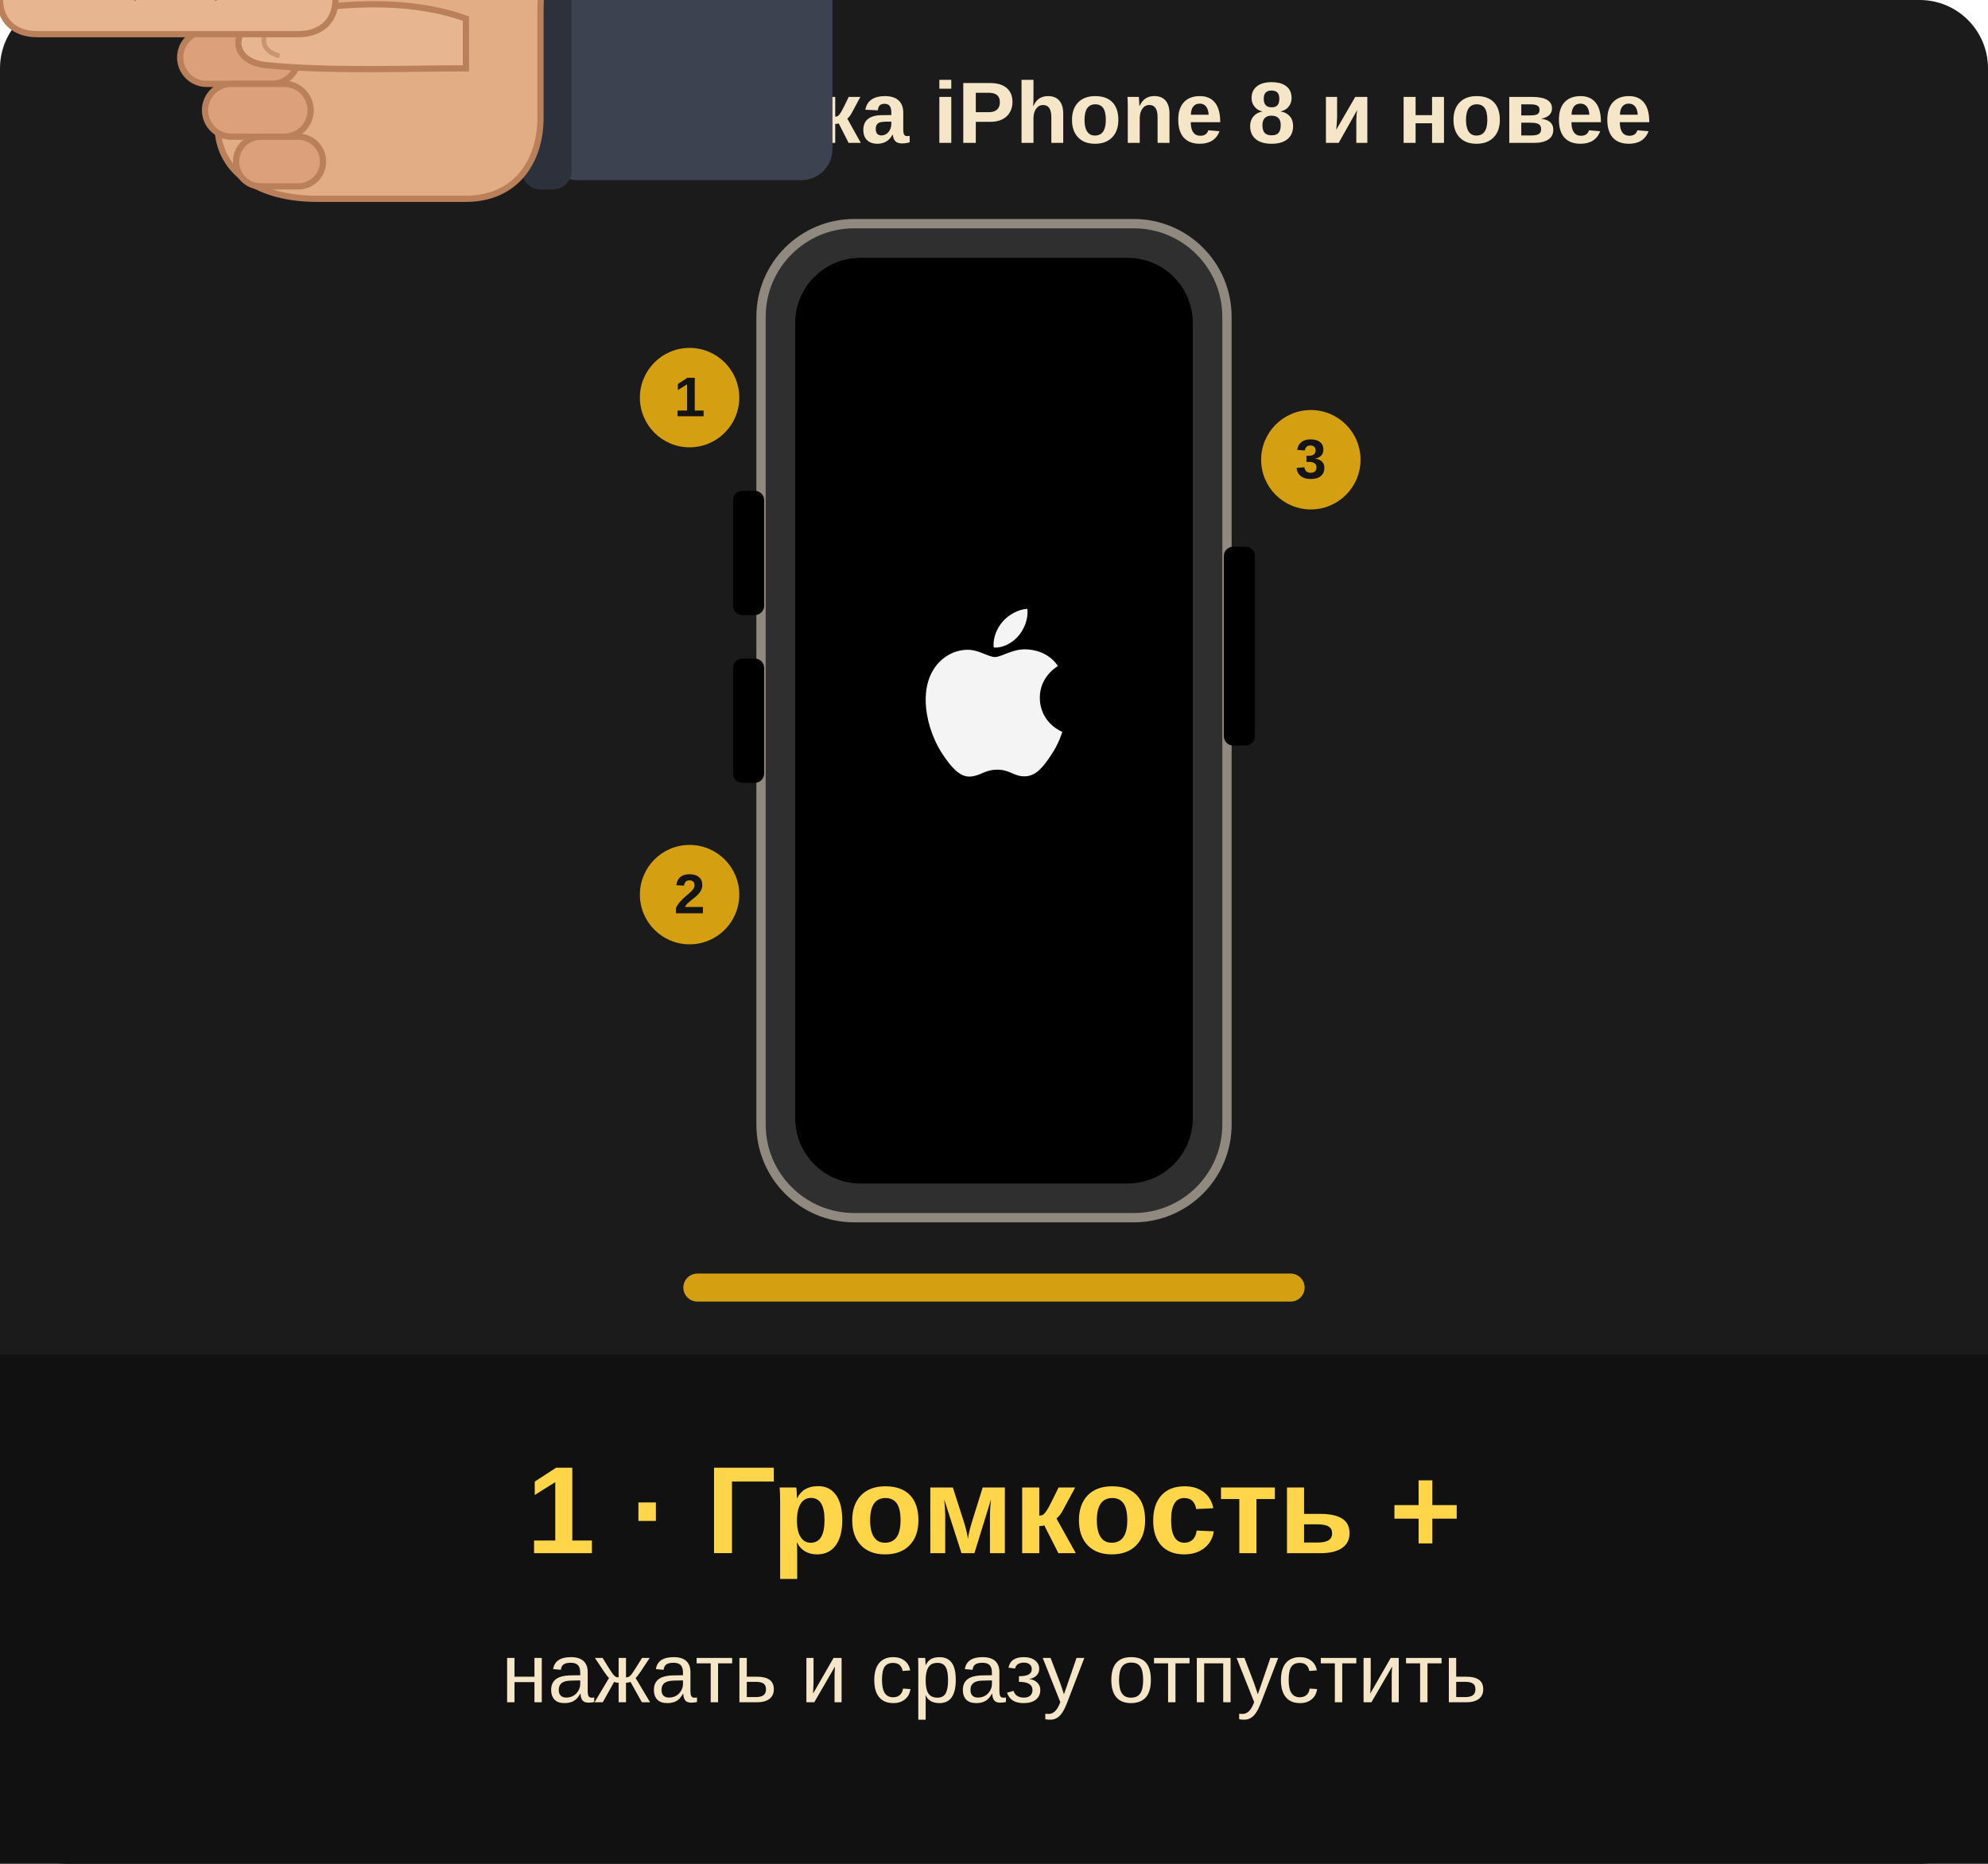
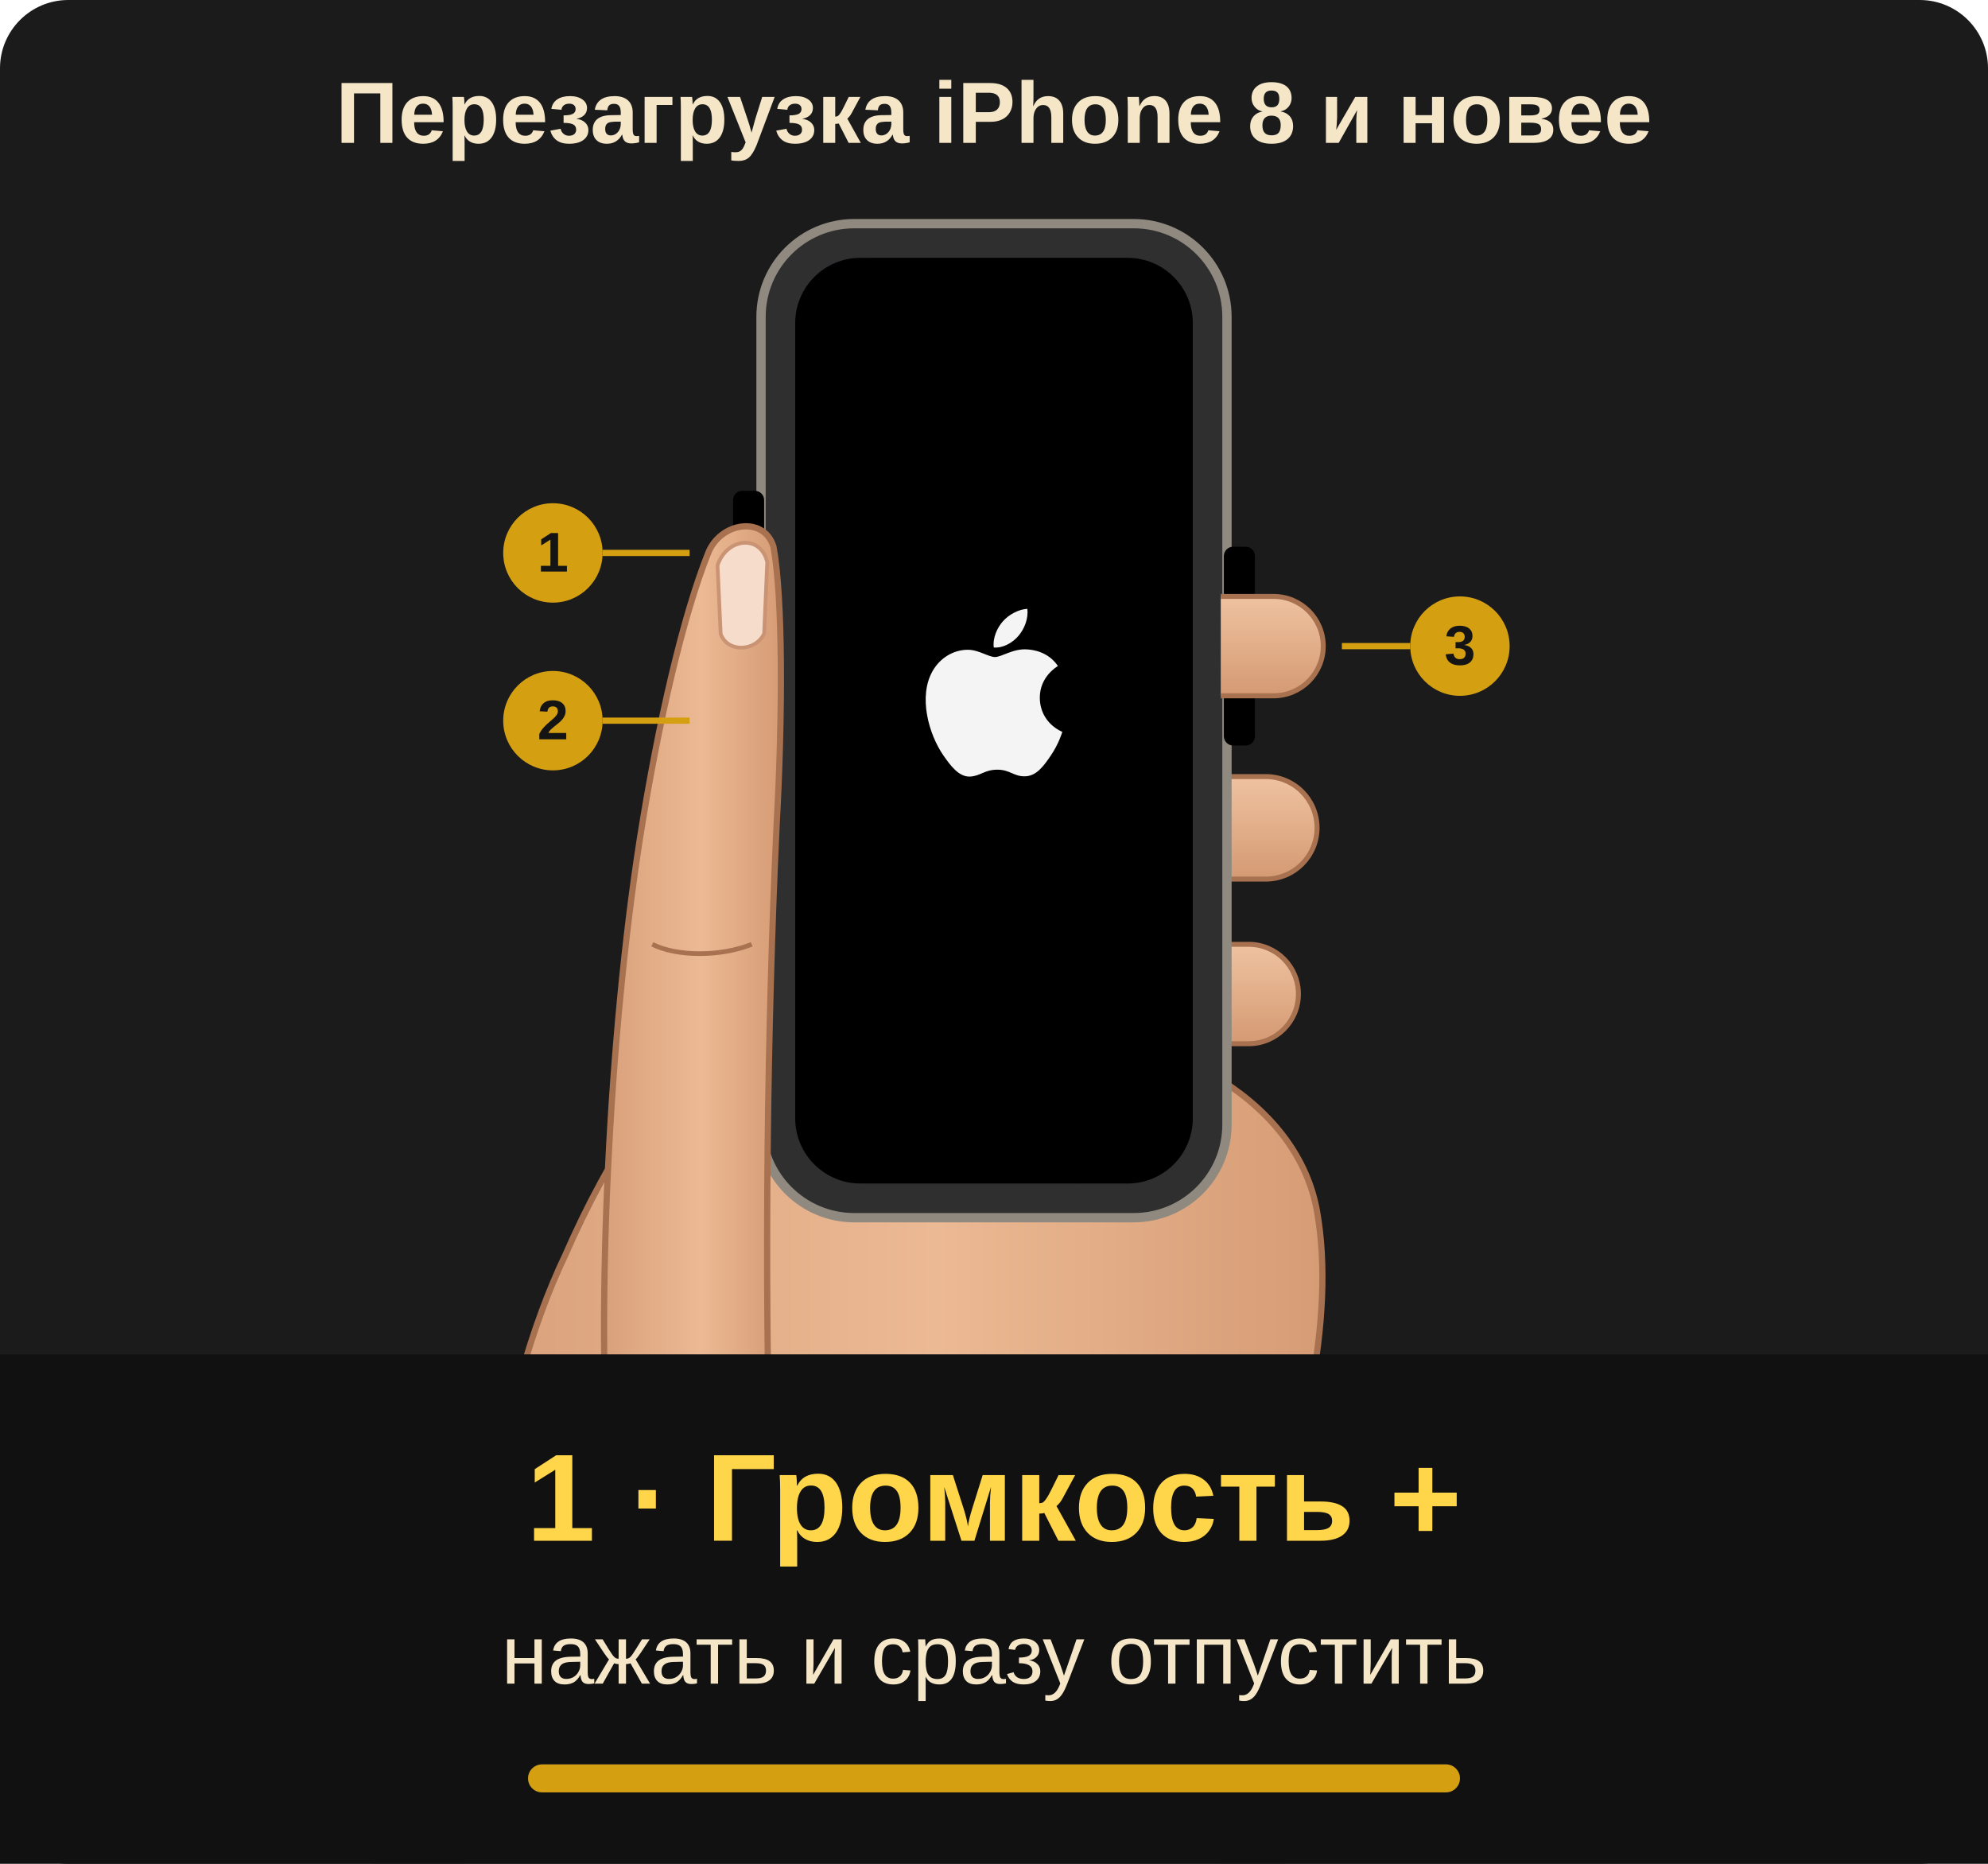
- <svg xmlns="http://www.w3.org/2000/svg" viewBox="0 0 640 600" width="640" height="600" role="img" aria-label="Анимация: принудительная перезагрузка iPhone 8 и новее — рука нажимает громкость вверх, громкость вниз, затем держит боковую кнопку 10–20 секунд до яблока">
+ <svg xmlns="http://www.w3.org/2000/svg" viewBox="0 0 640 600" width="640" height="600" role="img" aria-label="Анимация: рука держит iPhone — большой палец нажимает громкость вверх, затем громкость вниз, указательный держит боковую кнопку 10–20 секунд до яблока">
  <style>
    text { font-family: Arial, Helvetica, sans-serif; }
-     .lh { animation: lh 24s infinite ease-in-out; }
-     .rh { animation: rh 24s infinite ease-in-out; }
+     .th { animation: th 24s infinite ease-in-out; }
+     .ix { animation: ix 24s infinite ease-in-out; }
    .v1 { animation: v1 24s infinite; } .v2 { animation: v2 24s infinite; } .sb { animation: sb 24s infinite; }
    .bar { animation: bar 24s infinite linear; transform-box: fill-box; transform-origin: left center; }
    .off { animation: off 24s infinite; } .logo { animation: logo 24s infinite; }
    .s1 { animation: s1 24s infinite; } .s2 { animation: s2 24s infinite; }
    .s3 { animation: s3 24s infinite; } .s4 { animation: s4 24s infinite; }
    .c { opacity: 0; animation: c 24s infinite; }
-     @keyframes lh {
-       0%, 3.3% { transform: translate(-30px, 178px); }
-       5.4% { transform: translate(233px, 178px); } 5.8%, 7.1% { transform: translate(240px, 178px); } 7.5%, 9.2% { transform: translate(233px, 178px); }
-       10.8% { transform: translate(233px, 232px); } 11.25%, 12.5% { transform: translate(240px, 232px); } 12.9%, 14.2% { transform: translate(233px, 232px); }
-       16.3%, 100% { transform: translate(-30px, 232px); }
+     /* большой палец: жмёт «громкость +», скользит к «громкость −», жмёт; к концу цикла возвращается */
+     @keyframes th {
+       0%, 5.2% { transform: translate(0, 0); } 5.8%, 7.1% { transform: translate(4px, 0); } 7.5%, 9.2% { transform: translate(0, 0); }
+       10.8% { transform: translate(0, 54px); } 11.25%, 12.5% { transform: translate(4px, 54px); } 12.9%, 96% { transform: translate(0, 54px); }
+       100% { transform: translate(0, 0); }
    }
-     @keyframes rh {
-       0%, 14.2% { transform: translate(700px, 208px); } 18.3% { transform: translate(407px, 208px); }
-       18.75%, 81.25% { transform: translate(400px, 208px); } 82.5% { transform: translate(407px, 208px); }
-       85.4%, 100% { transform: translate(700px, 208px); }
-     }
-     @keyframes v1 { 0%, 5.7%, 7.2%, 100% { fill: #d4a012; transform: translateX(0); } 5.8%, 7.1% { fill: #ffd54a; transform: translateX(5px); } }
-     @keyframes v2 { 0%, 11.2%, 12.6%, 100% { fill: #d4a012; transform: translateX(0); } 11.25%, 12.5% { fill: #ffd54a; transform: translateX(5px); } }
-     @keyframes sb { 0%, 18.7%, 81.3%, 100% { fill: #d4a012; transform: translateX(0); } 18.75%, 81.25% { fill: #ffd54a; transform: translateX(-5px); } }
+     /* указательный: держит боковую 15 с */
+     @keyframes ix { 0%, 18.3% { transform: translateX(0); } 18.75%, 81.25% { transform: translateX(-5px); } 82.5%, 100% { transform: translateX(0); } }
+     @keyframes v1 { 0%, 5.7%, 7.2%, 100% { fill: #d4a012; } 5.8%, 7.1% { fill: #ffe27a; } }
+     @keyframes v2 { 0%, 11.2%, 12.6%, 100% { fill: #d4a012; } 11.25%, 12.5% { fill: #ffe27a; } }
+     @keyframes sb { 0%, 18.7%, 81.3%, 100% { fill: #d4a012; } 18.75%, 81.25% { fill: #ffe27a; } }
    @keyframes bar { 0%, 18.75% { transform: scaleX(0); } 81.25%, 100% { transform: scaleX(1); } }
    @keyframes off { 0%, 26.5% { opacity: 0; } 28%, 99.5% { opacity: 1; } 100% { opacity: 0; } }
    @keyframes logo { 0%, 78.5% { opacity: 0; } 80%, 99.5% { opacity: 1; } 100% { opacity: 0; } }
    @keyframes s1 { 0%, 8.4% { opacity: 1; } 9%, 100% { opacity: 0; } }
    @keyframes s2 { 0%, 8.4% { opacity: 0; } 9%, 15.9% { opacity: 1; } 16.4%, 100% { opacity: 0; } }
    @keyframes s3 { 0%, 15.9% { opacity: 0; } 16.4%, 78.8% { opacity: 1; } 79.4%, 100% { opacity: 0; } }
    @keyframes s4 { 0%, 78.8% { opacity: 0; } 79.4%, 99.5% { opacity: 1; } 100% { opacity: 0; } }
-     /* счётчик секунд удержания: каждая цифра видна 1 с из 24, сдвиг — animation-delay */
    @keyframes c { 0%, 4.1% { opacity: 1; } 4.17%, 100% { opacity: 0; } }
    @media (prefers-reduced-motion: reduce) {
-       .lh, .rh, .v1, .v2, .sb, .bar, .off, .logo, .s1, .s2, .s3, .s4, .c { animation: none; }
-       .lh { transform: translate(233px, 178px); } .rh { transform: translate(700px, 208px); }
+       .th, .ix, .v1, .v2, .sb, .bar, .off, .logo, .s1, .s2, .s3, .s4, .c { animation: none; }
      .s2, .s3, .s4, .off, .logo { opacity: 0; }
    }
  </style>
-   <rect width="640" height="600" rx="22" fill="#1b1b1b" />
-   <text x="320" y="46" text-anchor="middle" fill="#f5e6c8" font-size="28" font-weight="700">Перезагрузка iPhone 8 и новее</text>
  <defs>
+     <linearGradient id="skin" x1="0" y1="0" x2="1" y2="0">
+       <stop offset="0" stop-color="#d9a17b" />
+       <stop offset="0.55" stop-color="#ebb994" />
+       <stop offset="1" stop-color="#d69c75" />
+     </linearGradient>
+     <linearGradient id="skinV" x1="0" y1="0" x2="0" y2="1">
+       <stop offset="0" stop-color="#efc2a0" />
+       <stop offset="1" stop-color="#d49a73" />
+     </linearGradient>
    <linearGradient id="wall" x1="0" y1="0" x2="1" y2="1">
      <stop offset="0" stop-color="#22324a" />
      <stop offset="1" stop-color="#3a2340" />
    </linearGradient>
  </defs>
+   <rect width="640" height="600" rx="22" fill="#1b1b1b" />
+   <text x="320" y="46" text-anchor="middle" fill="#f5e6c8" font-size="28" font-weight="700">Перезагрузка iPhone 8 и новее</text>
+   <g stroke="#a8714f" stroke-width="1.6">
+     <rect x="300" y="250" width="124" height="33" rx="16.5" fill="url(#skinV)" />
+     <rect x="300" y="304" width="118" height="32" rx="16" fill="url(#skinV)" />
+     <rect x="300" y="354" width="106" height="28" rx="14" fill="url(#skinV)" />
+   </g>
+   <path d="M150 600 C150 520 160 450 182 404 C196 372 214 344 236 330 L330 330 C380 332 418 356 424 390 C430 424 420 470 400 520 L392 600 Z" fill="url(#skin)" stroke="#a8714f" stroke-width="2" />
+   <path d="M120 600 C126 560 140 530 160 512 L400 512 C410 540 414 570 414 600 Z" fill="#3c4250" />
  <rect x="245" y="72" width="150" height="320" rx="30" fill="#2f2f2f" stroke="#90897f" stroke-width="3" />
  <rect x="256" y="83" width="128" height="298" rx="21" fill="url(#wall)" />
  <rect x="298" y="91" width="44" height="12" rx="6" fill="#141414" />
  <text x="320" y="160" text-anchor="middle" fill="#dfe6f1" font-size="34" font-weight="300">9:41</text>
  <text x="320" y="246" text-anchor="middle" fill="#b9c4d6" font-size="15">экран завис</text>
  <rect class="off" x="256" y="83" width="128" height="298" rx="21" fill="#000" />
  <g class="logo" transform="translate(293 196) scale(2.25)">
    <path fill="#f4f4f4" d="M12.152 6.896c-.948 0-2.415-1.078-3.96-1.04-2.04.027-3.91 1.183-4.961 3.014-2.117 3.675-.546 9.103 1.519 12.09 1.013 1.454 2.208 3.09 3.792 3.039 1.52-.065 2.09-.987 3.935-.987 1.831 0 2.35.987 3.96.948 1.637-.026 2.676-1.48 3.676-2.948 1.156-1.688 1.636-3.325 1.662-3.415-.039-.013-3.182-1.221-3.22-4.857-.026-3.04 2.48-4.494 2.597-4.559-1.429-2.09-3.623-2.324-4.39-2.376-2-.156-3.675 1.09-4.61 1.09zM15.53 3.83c.843-1.012 1.4-2.427 1.245-3.83-1.207.052-2.662.805-3.532 1.818-.78.896-1.454 2.338-1.273 3.714 1.338.104 2.715-.688 3.559-1.701" />
  </g>
  <rect class="v1" x="236" y="158" width="10" height="40" rx="3" />
  <rect class="v2" x="236" y="212" width="10" height="40" rx="3" />
  <rect class="sb" x="394" y="176" width="10" height="64" rx="3" />
-   <circle cx="222" cy="128" r="16" fill="#d4a012" />
-   <text x="222" y="134" text-anchor="middle" fill="#141414" font-size="18" font-weight="700">1</text>
-   <circle cx="222" cy="288" r="16" fill="#d4a012" />
-   <text x="222" y="294" text-anchor="middle" fill="#141414" font-size="18" font-weight="700">2</text>
-   <circle cx="422" cy="148" r="16" fill="#d4a012" />
-   <text x="422" y="154" text-anchor="middle" fill="#141414" font-size="18" font-weight="700">3</text>
-   <defs>
-     <g id="hand">
-       <rect x="-268" y="-20" width="92" height="78" rx="10" fill="#3c4250" />
-       <rect x="-184" y="-23" width="16" height="84" rx="6" fill="#2c313c" />
-       <path d="M-170 -14 C-150 -20 -112 -20 -92 -14 C-78 -10 -70 2 -70 16 L-70 40 C-70 56 -84 64 -102 64 L-150 64 C-166 64 -174 52 -174 38 L-174 4 C-174 -6 -176 -12 -170 -14 Z" fill="#e2ac85" stroke="#b9805a" stroke-width="2" />
-       <rect x="-96" y="10" width="38" height="17" rx="8.5" fill="#dca07a" stroke="#b9805a" stroke-width="2" />
-       <rect x="-100" y="27" width="34" height="17" rx="8.5" fill="#dca07a" stroke="#b9805a" stroke-width="2" />
-       <rect x="-104" y="44" width="28" height="16" rx="8" fill="#dca07a" stroke="#b9805a" stroke-width="2" />
-       <path d="M-150 6 C-128 -2 -100 2 -84 6 C-74 9 -74 20 -86 21 C-106 23 -130 22 -150 22 Z" fill="#e8b591" stroke="#b9805a" stroke-width="2" />
-       <path d="M-92 7 C-84 8 -82 16 -90 18" stroke="#c9946f" stroke-width="1.5" fill="none" />
-       <path d="M-104 -12 L-12 -11 C-4 -11 0 -6 0 0 C0 6 -4 11 -12 11 L-96 11 C-104 11 -108 6 -108 0 C-108 -7 -108 -12 -104 -12 Z" fill="#e8b591" stroke="#b9805a" stroke-width="2" />
-       <path d="M-22 -11 L-8 -10 C-3 -9 -2 -5 -4 -3 L-22 -4 Z" fill="#f6d6c0" stroke="#c9946f" stroke-width="1.2" />
-       <path d="M-44 -11 q3 6 0 11 M-70 -11 q3 6 0 11" stroke="#b9805a" stroke-width="1.6" fill="none" />
+   <clipPath id="rightOfPhone">
+     <rect x="393" y="150" width="120" height="110" />
+   </clipPath>
+   <g clip-path="url(#rightOfPhone)">
+     <g class="ix">
+       <rect x="300" y="192" width="126" height="32" rx="16" fill="url(#skinV)" stroke="#a8714f" stroke-width="1.6" />
    </g>
-   </defs>
-   <g class="lh">
-     <use href="#hand" />
  </g>
-   <g class="rh">
-     <use href="#hand" transform="scale(-1 1)" />
+   <g class="th">
+     <path d="M196 476 C192 420 196 334 206 270 C212 232 220 198 228 178 C232 168 246 166 249 176 C252 192 252 230 250 266 C247 330 246 410 248 476 Z" fill="url(#skin)" stroke="#a8714f" stroke-width="2" />
+     <path d="M231 182 C234 173 245 172 247 181 L246 204 C243 210 234 210 232 204 Z" fill="#f6dccb" stroke="#c99374" stroke-width="1.2" />
+     <path d="M210 304 C218 308 232 308 242 304" stroke="#a8714f" stroke-width="1.5" fill="none" />
  </g>
-   <rect x="220" y="410" width="200" height="9" rx="4.5" fill="#333" />
-   <rect class="bar" x="220" y="410" width="200" height="9" rx="4.5" fill="#d4a012" />
+   <circle cx="178" cy="178" r="16" fill="#d4a012" />
+   <text x="178" y="184" text-anchor="middle" fill="#141414" font-size="18" font-weight="700">1</text>
+   <line x1="194" y1="178" x2="222" y2="178" stroke="#d4a012" stroke-width="2" />
+   <circle cx="178" cy="232" r="16" fill="#d4a012" />
+   <text x="178" y="238" text-anchor="middle" fill="#141414" font-size="18" font-weight="700">2</text>
+   <line x1="194" y1="232" x2="222" y2="232" stroke="#d4a012" stroke-width="2" />
+   <circle cx="470" cy="208" r="16" fill="#d4a012" />
+   <text x="470" y="214" text-anchor="middle" fill="#141414" font-size="18" font-weight="700">3</text>
+   <line x1="432" y1="208" x2="454" y2="208" stroke="#d4a012" stroke-width="2" />
+   <g font-size="34" font-weight="700" fill="#ffd54a" text-anchor="middle">
+     <text class="c" x="540" y="262" style="animation-delay:4.5s">1 с</text>
+     <text class="c" x="540" y="262" style="animation-delay:5.5s">2 с</text>
+     <text class="c" x="540" y="262" style="animation-delay:6.5s">3 с</text>
+     <text class="c" x="540" y="262" style="animation-delay:7.5s">4 с</text>
+     <text class="c" x="540" y="262" style="animation-delay:8.5s">5 с</text>
+     <text class="c" x="540" y="262" style="animation-delay:9.5s">6 с</text>
+     <text class="c" x="540" y="262" style="animation-delay:10.5s">7 с</text>
+     <text class="c" x="540" y="262" style="animation-delay:11.5s">8 с</text>
+     <text class="c" x="540" y="262" style="animation-delay:12.5s">9 с</text>
+     <text class="c" x="540" y="262" style="animation-delay:13.5s">10 с</text>
+     <text class="c" x="540" y="262" style="animation-delay:14.5s">11 с</text>
+     <text class="c" x="540" y="262" style="animation-delay:15.5s">12 с</text>
+     <text class="c" x="540" y="262" style="animation-delay:16.5s">13 с</text>
+     <text class="c" x="540" y="262" style="animation-delay:17.5s">14 с</text>
+     <text class="c" x="540" y="262" style="animation-delay:18.5s">15 с</text>
+   </g>
  <rect x="0" y="436" width="640" height="164" fill="#111" />
  <g class="s1">
-     <text x="320" y="500" text-anchor="middle" fill="#ffd54a" font-size="40" font-weight="700">1 · Громкость +</text>
-     <text x="320" y="548" text-anchor="middle" fill="#f5e6c8" font-size="27">нажать и сразу отпустить</text>
+     <text x="320" y="496" text-anchor="middle" fill="#ffd54a" font-size="40" font-weight="700">1 · Громкость +</text>
+     <text x="320" y="542" text-anchor="middle" fill="#f5e6c8" font-size="27">нажать и сразу отпустить</text>
  </g>
  <g class="s2" opacity="0">
-     <text x="320" y="500" text-anchor="middle" fill="#ffd54a" font-size="40" font-weight="700">2 · Громкость −</text>
-     <text x="320" y="548" text-anchor="middle" fill="#f5e6c8" font-size="27">нажать и сразу отпустить</text>
+     <text x="320" y="496" text-anchor="middle" fill="#ffd54a" font-size="40" font-weight="700">2 · Громкость −</text>
+     <text x="320" y="542" text-anchor="middle" fill="#f5e6c8" font-size="27">нажать и сразу отпустить</text>
  </g>
  <g class="s3" opacity="0">
-     <text x="320" y="500" text-anchor="middle" fill="#ffd54a" font-size="40" font-weight="700">3 · Держите боковую</text>
-     <text x="320" y="548" text-anchor="middle" fill="#f5e6c8" font-size="25">10–20 секунд, экран погаснет — не отпускайте</text>
+     <text x="320" y="496" text-anchor="middle" fill="#ffd54a" font-size="40" font-weight="700">3 · Держите боковую</text>
+     <text x="320" y="542" text-anchor="middle" fill="#f5e6c8" font-size="25">10–20 секунд, экран погаснет — не отпускайте</text>
  </g>
  <g class="s4" opacity="0">
-     <text x="320" y="500" text-anchor="middle" fill="#7fd48a" font-size="40" font-weight="700">Появилось яблоко ✓</text>
-     <text x="320" y="548" text-anchor="middle" fill="#f5e6c8" font-size="27">отпускайте — телефон загружается</text>
+     <text x="320" y="496" text-anchor="middle" fill="#7fd48a" font-size="40" font-weight="700">Появилось яблоко ✓</text>
+     <text x="320" y="542" text-anchor="middle" fill="#f5e6c8" font-size="27">отпускайте — телефон загружается</text>
  </g>
-   <g font-size="34" font-weight="700" fill="#ffd54a" text-anchor="middle">
-     <text class="c" x="560" y="402" style="animation-delay:4.5s">1 с</text>
-     <text class="c" x="560" y="402" style="animation-delay:5.5s">2 с</text>
-     <text class="c" x="560" y="402" style="animation-delay:6.5s">3 с</text>
-     <text class="c" x="560" y="402" style="animation-delay:7.5s">4 с</text>
-     <text class="c" x="560" y="402" style="animation-delay:8.5s">5 с</text>
-     <text class="c" x="560" y="402" style="animation-delay:9.5s">6 с</text>
-     <text class="c" x="560" y="402" style="animation-delay:10.5s">7 с</text>
-     <text class="c" x="560" y="402" style="animation-delay:11.5s">8 с</text>
-     <text class="c" x="560" y="402" style="animation-delay:12.5s">9 с</text>
-     <text class="c" x="560" y="402" style="animation-delay:13.5s">10 с</text>
-     <text class="c" x="560" y="402" style="animation-delay:14.5s">11 с</text>
-     <text class="c" x="560" y="402" style="animation-delay:15.5s">12 с</text>
-     <text class="c" x="560" y="402" style="animation-delay:16.5s">13 с</text>
-     <text class="c" x="560" y="402" style="animation-delay:17.5s">14 с</text>
-     <text class="c" x="560" y="402" style="animation-delay:18.5s">15 с</text>
-   </g>
+   <rect x="170" y="568" width="300" height="9" rx="4.5" fill="#333" />
+   <rect class="bar" x="170" y="568" width="300" height="9" rx="4.5" fill="#d4a012" />
</svg>
